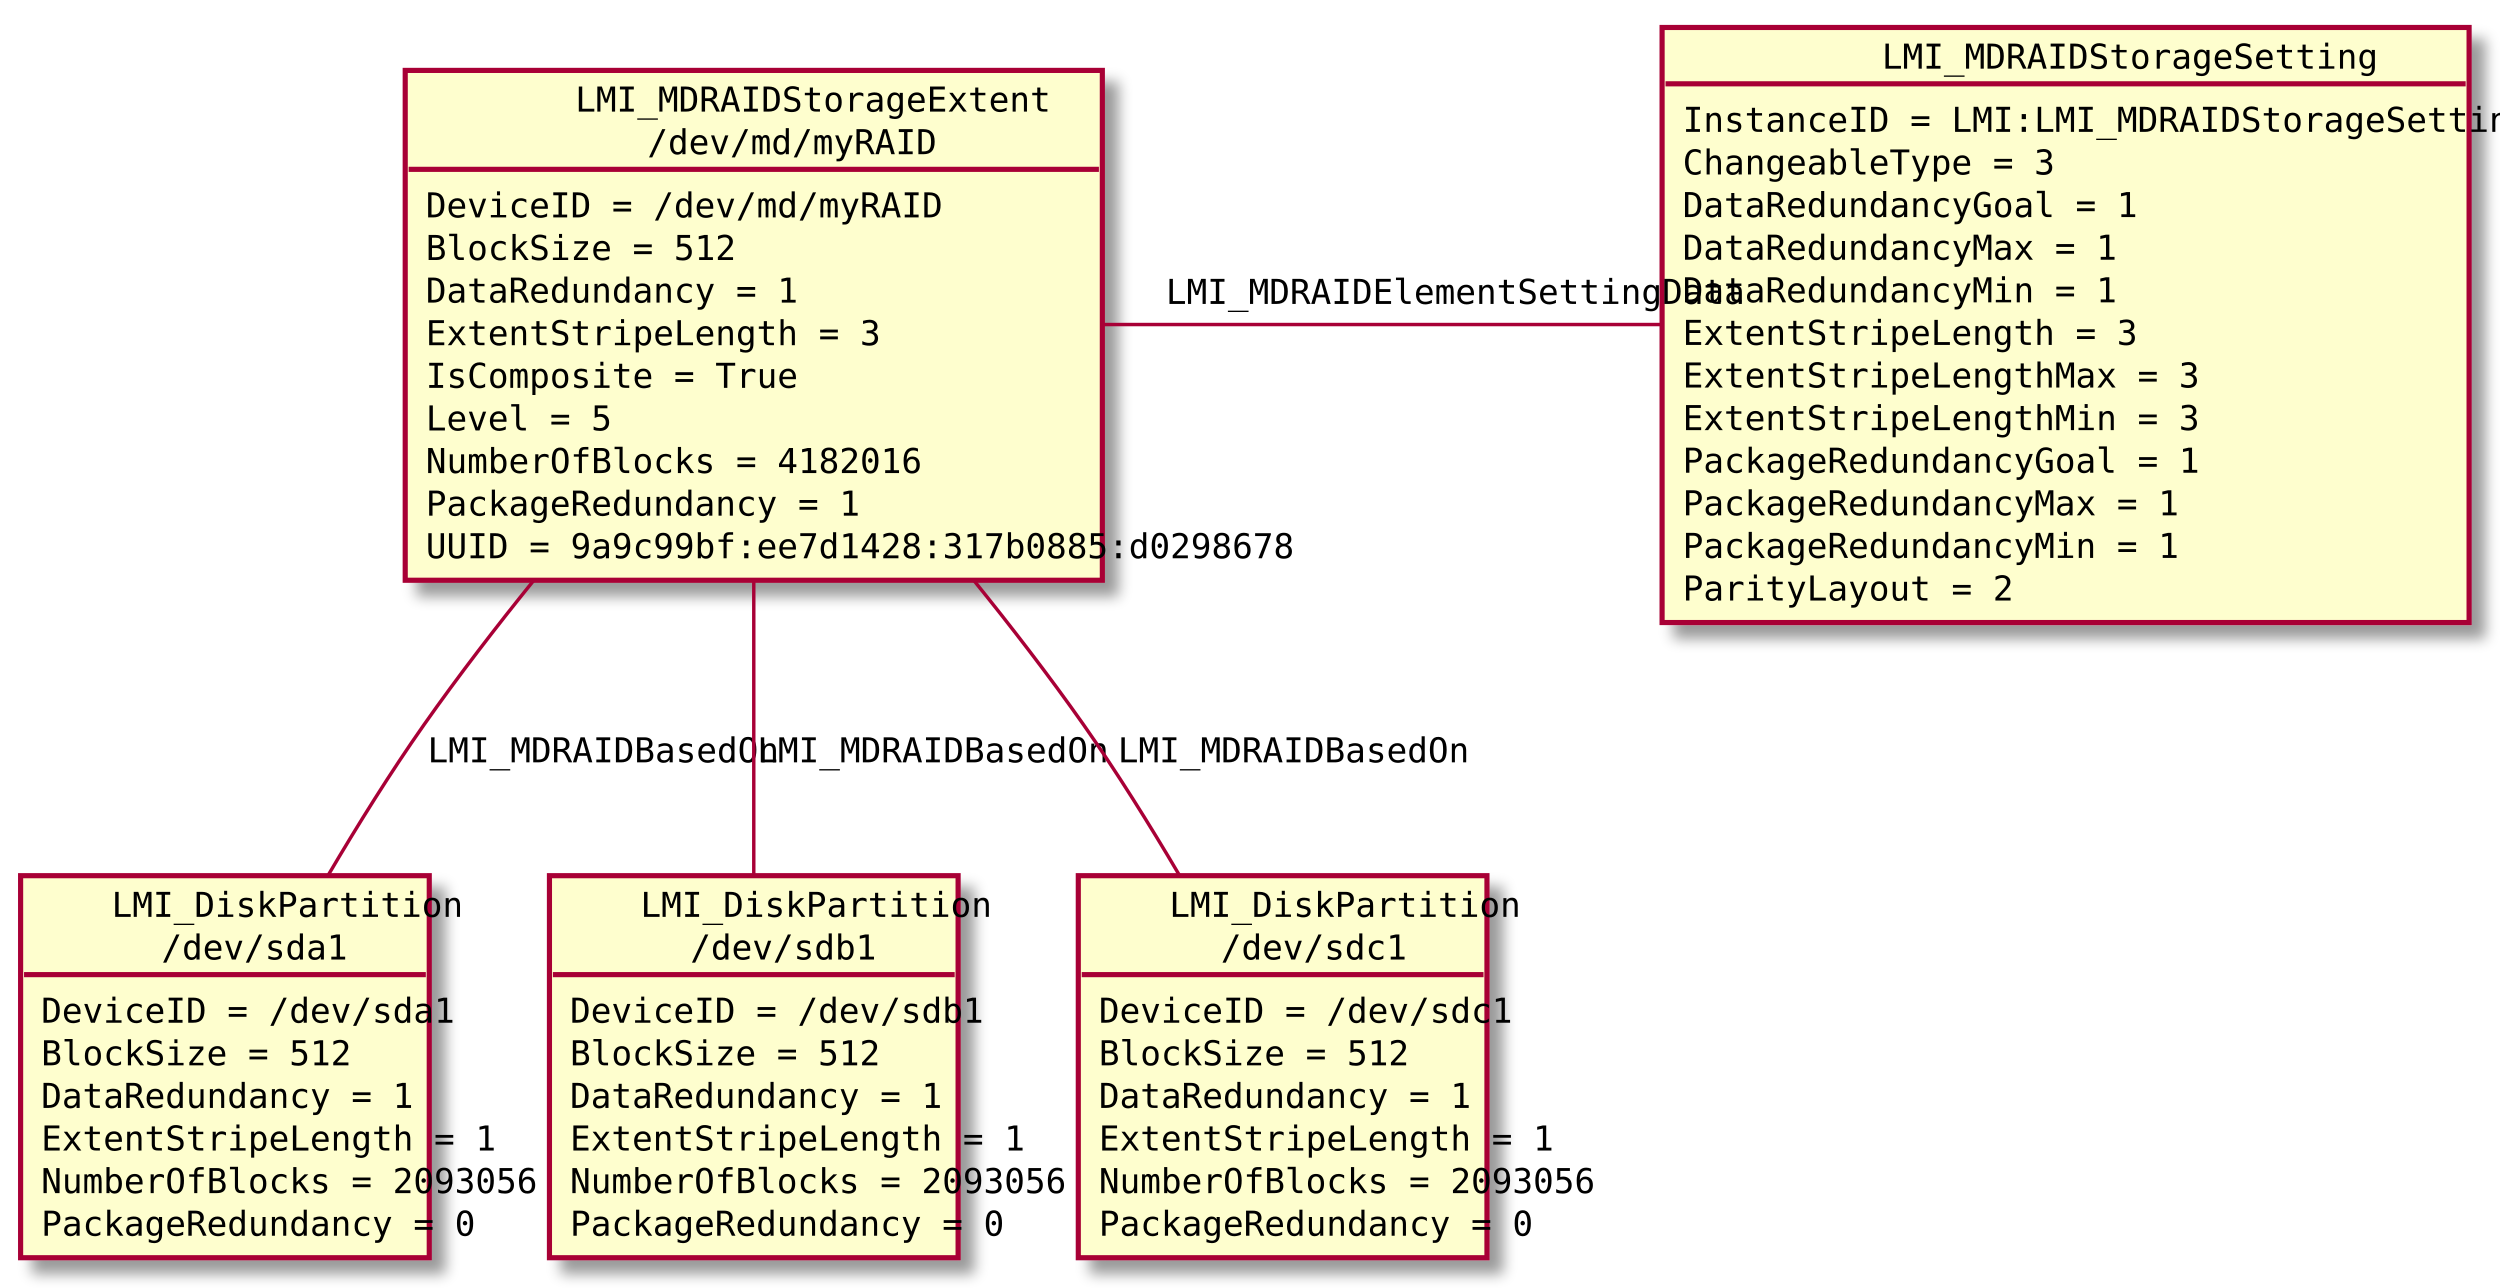
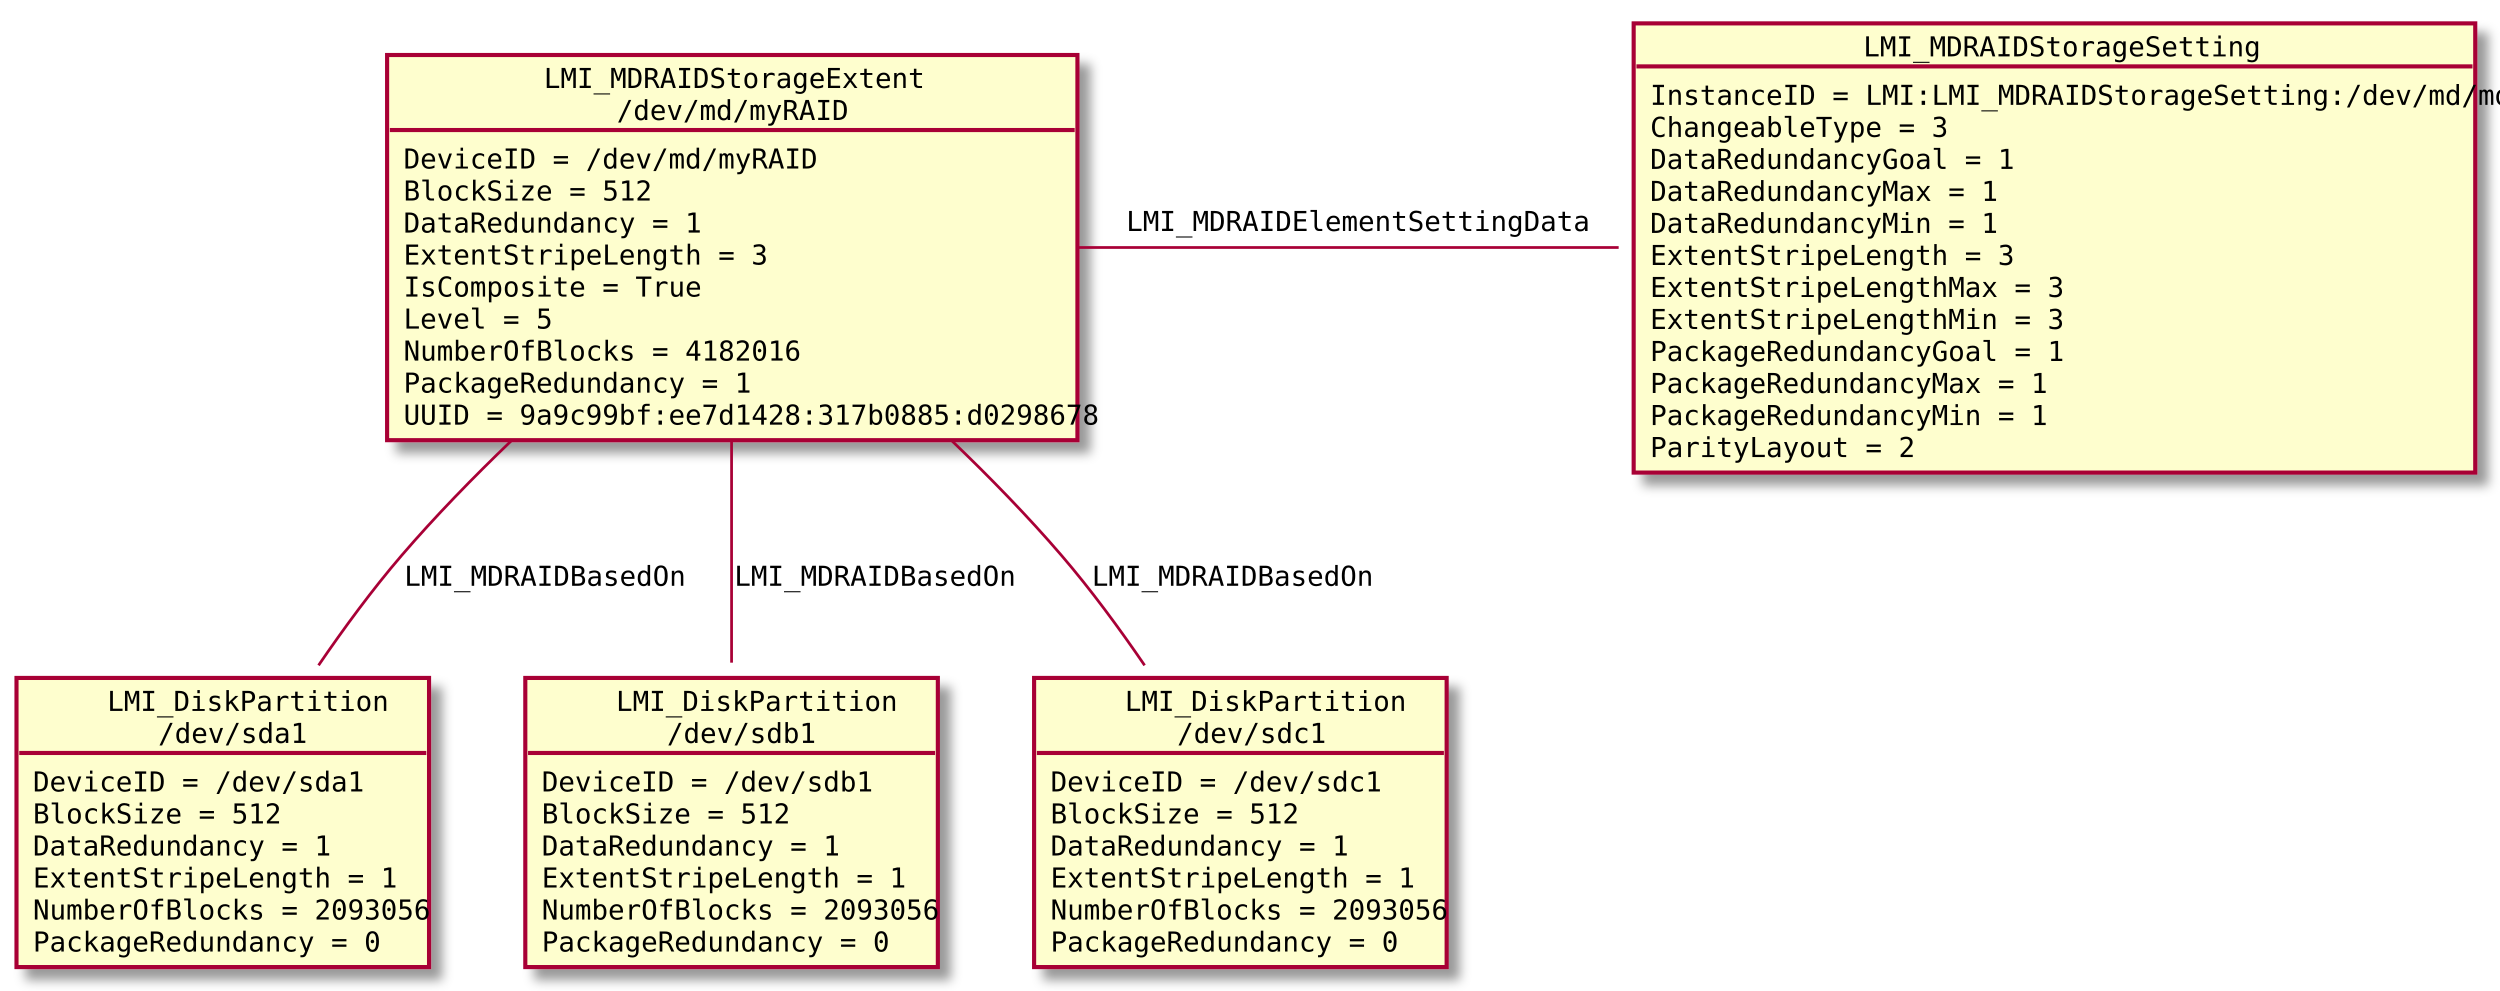
- <svg xmlns="http://www.w3.org/2000/svg" height="375pt" style="width:728px;height:375px;" version="1.1" viewBox="0 0 728 375" width="728pt">
+ <svg xmlns="http://www.w3.org/2000/svg" height="360pt" style="width:909px;height:360px;" version="1.1" viewBox="0 0 909 360" width="909pt">
  <defs>
    <filter height="300%" id="f1" width="300%" x="-1" y="-1">
-       <feGaussianBlur result="blurOut" stdDeviation="2.0" />
+       <feGaussianBlur result="blurOut" stdDeviation="2" />
      <feColorMatrix in="blurOut" result="blurOut2" type="matrix" values="0 0 0 0 0 0 0 0 0 0 0 0 0 0 0 0 0 0 .4 0" />
-       <feOffset dx="4.0" dy="4.0" in="blurOut2" result="blurOut3" />
+       <feOffset dx="4" dy="4" in="blurOut2" result="blurOut3" />
      <feBlend in="SourceGraphic" in2="blurOut3" mode="normal" />
    </filter>
  </defs>
  <g>
-     <rect fill="#FEFECE" filter="url(#f1)" height="111.25" style="stroke: #A80036; stroke-width: 1.5;" width="119" x="6" y="255" />
-     <text fill="#000000" font-family="Monospace" font-size="10" lengthAdjust="spacingAndGlyphs" textLength="66" x="32.5" y="267">LMI_DiskPartition</text>
-     <text fill="#000000" font-family="Monospace" font-size="10" lengthAdjust="spacingAndGlyphs" textLength="37" x="47" y="279.406">/dev/sda1</text>
-     <line style="stroke: #A80036; stroke-width: 1.5;" x1="7" x2="124" y1="283.812" y2="283.812" />
-     <text fill="#000000" font-family="Monospace" font-size="10" lengthAdjust="spacingAndGlyphs" textLength="80" x="12" y="297.812">DeviceID = /dev/sda1</text>
-     <text fill="#000000" font-family="Monospace" font-size="10" lengthAdjust="spacingAndGlyphs" textLength="60" x="12" y="310.219">BlockSize = 512</text>
-     <text fill="#000000" font-family="Monospace" font-size="10" lengthAdjust="spacingAndGlyphs" textLength="81" x="12" y="322.625">DataRedundancy = 1</text>
-     <text fill="#000000" font-family="Monospace" font-size="10" lengthAdjust="spacingAndGlyphs" textLength="86" x="12" y="335.031">ExtentStripeLength = 1</text>
-     <text fill="#000000" font-family="Monospace" font-size="10" lengthAdjust="spacingAndGlyphs" textLength="107" x="12" y="347.438">NumberOfBlocks = 2093056</text>
-     <text fill="#000000" font-family="Monospace" font-size="10" lengthAdjust="spacingAndGlyphs" textLength="96" x="12" y="359.844">PackageRedundancy = 0</text>
-     <rect fill="#FEFECE" filter="url(#f1)" height="111.25" style="stroke: #A80036; stroke-width: 1.5;" width="119" x="160" y="255" />
-     <text fill="#000000" font-family="Monospace" font-size="10" lengthAdjust="spacingAndGlyphs" textLength="66" x="186.5" y="267">LMI_DiskPartition</text>
-     <text fill="#000000" font-family="Monospace" font-size="10" lengthAdjust="spacingAndGlyphs" textLength="37" x="201" y="279.406">/dev/sdb1</text>
-     <line style="stroke: #A80036; stroke-width: 1.5;" x1="161" x2="278" y1="283.812" y2="283.812" />
-     <text fill="#000000" font-family="Monospace" font-size="10" lengthAdjust="spacingAndGlyphs" textLength="80" x="166" y="297.812">DeviceID = /dev/sdb1</text>
-     <text fill="#000000" font-family="Monospace" font-size="10" lengthAdjust="spacingAndGlyphs" textLength="60" x="166" y="310.219">BlockSize = 512</text>
-     <text fill="#000000" font-family="Monospace" font-size="10" lengthAdjust="spacingAndGlyphs" textLength="81" x="166" y="322.625">DataRedundancy = 1</text>
-     <text fill="#000000" font-family="Monospace" font-size="10" lengthAdjust="spacingAndGlyphs" textLength="86" x="166" y="335.031">ExtentStripeLength = 1</text>
-     <text fill="#000000" font-family="Monospace" font-size="10" lengthAdjust="spacingAndGlyphs" textLength="107" x="166" y="347.438">NumberOfBlocks = 2093056</text>
-     <text fill="#000000" font-family="Monospace" font-size="10" lengthAdjust="spacingAndGlyphs" textLength="96" x="166" y="359.844">PackageRedundancy = 0</text>
-     <rect fill="#FEFECE" filter="url(#f1)" height="111.25" style="stroke: #A80036; stroke-width: 1.5;" width="119" x="314" y="255" />
-     <text fill="#000000" font-family="Monospace" font-size="10" lengthAdjust="spacingAndGlyphs" textLength="66" x="340.5" y="267">LMI_DiskPartition</text>
-     <text fill="#000000" font-family="Monospace" font-size="10" lengthAdjust="spacingAndGlyphs" textLength="36" x="355.5" y="279.406">/dev/sdc1</text>
-     <line style="stroke: #A80036; stroke-width: 1.5;" x1="315" x2="432" y1="283.812" y2="283.812" />
-     <text fill="#000000" font-family="Monospace" font-size="10" lengthAdjust="spacingAndGlyphs" textLength="79" x="320" y="297.812">DeviceID = /dev/sdc1</text>
-     <text fill="#000000" font-family="Monospace" font-size="10" lengthAdjust="spacingAndGlyphs" textLength="60" x="320" y="310.219">BlockSize = 512</text>
-     <text fill="#000000" font-family="Monospace" font-size="10" lengthAdjust="spacingAndGlyphs" textLength="81" x="320" y="322.625">DataRedundancy = 1</text>
-     <text fill="#000000" font-family="Monospace" font-size="10" lengthAdjust="spacingAndGlyphs" textLength="86" x="320" y="335.031">ExtentStripeLength = 1</text>
-     <text fill="#000000" font-family="Monospace" font-size="10" lengthAdjust="spacingAndGlyphs" textLength="107" x="320" y="347.438">NumberOfBlocks = 2093056</text>
-     <text fill="#000000" font-family="Monospace" font-size="10" lengthAdjust="spacingAndGlyphs" textLength="96" x="320" y="359.844">PackageRedundancy = 0</text>
-     <rect fill="#FEFECE" filter="url(#f1)" height="148.469" style="stroke: #A80036; stroke-width: 1.5;" width="203" x="118" y="20.5" />
-     <text fill="#000000" font-family="Monospace" font-size="10" lengthAdjust="spacingAndGlyphs" textLength="104" x="167.5" y="32.5">LMI_MDRAIDStorageExtent</text>
-     <text fill="#000000" font-family="Monospace" font-size="10" lengthAdjust="spacingAndGlyphs" textLength="62" x="188.5" y="44.906">/dev/md/myRAID</text>
-     <line style="stroke: #A80036; stroke-width: 1.5;" x1="119" x2="320" y1="49.312" y2="49.312" />
-     <text fill="#000000" font-family="Monospace" font-size="10" lengthAdjust="spacingAndGlyphs" textLength="105" x="124" y="63.312">DeviceID = /dev/md/myRAID</text>
-     <text fill="#000000" font-family="Monospace" font-size="10" lengthAdjust="spacingAndGlyphs" textLength="60" x="124" y="75.719">BlockSize = 512</text>
-     <text fill="#000000" font-family="Monospace" font-size="10" lengthAdjust="spacingAndGlyphs" textLength="81" x="124" y="88.125">DataRedundancy = 1</text>
-     <text fill="#000000" font-family="Monospace" font-size="10" lengthAdjust="spacingAndGlyphs" textLength="86" x="124" y="100.531">ExtentStripeLength = 3</text>
-     <text fill="#000000" font-family="Monospace" font-size="10" lengthAdjust="spacingAndGlyphs" textLength="74" x="124" y="112.938">IsComposite = True</text>
-     <text fill="#000000" font-family="Monospace" font-size="10" lengthAdjust="spacingAndGlyphs" textLength="35" x="124" y="125.344">Level = 5</text>
-     <text fill="#000000" font-family="Monospace" font-size="10" lengthAdjust="spacingAndGlyphs" textLength="107" x="124" y="137.75">NumberOfBlocks = 4182016</text>
-     <text fill="#000000" font-family="Monospace" font-size="10" lengthAdjust="spacingAndGlyphs" textLength="96" x="124" y="150.156">PackageRedundancy = 1</text>
-     <text fill="#000000" font-family="Monospace" font-size="10" lengthAdjust="spacingAndGlyphs" textLength="191" x="124" y="162.562">UUID = 9a9c99bf:ee7d1428:317b0885:d0298678</text>
-     <rect fill="#FEFECE" filter="url(#f1)" height="173.281" style="stroke: #A80036; stroke-width: 1.5;" width="235" x="484" y="8" />
-     <text fill="#000000" font-family="Monospace" font-size="10" lengthAdjust="spacingAndGlyphs" textLength="107" x="548" y="20">LMI_MDRAIDStorageSetting</text>
-     <line style="stroke: #A80036; stroke-width: 1.5;" x1="485" x2="718" y1="24.406" y2="24.406" />
-     <text fill="#000000" font-family="Monospace" font-size="10" lengthAdjust="spacingAndGlyphs" textLength="223" x="490" y="38.406">InstanceID = LMI:LMI_MDRAIDStorageSetting:/dev/md/md0</text>
-     <text fill="#000000" font-family="Monospace" font-size="10" lengthAdjust="spacingAndGlyphs" textLength="81" x="490" y="50.812">ChangeableType = 3</text>
-     <text fill="#000000" font-family="Monospace" font-size="10" lengthAdjust="spacingAndGlyphs" textLength="99" x="490" y="63.219">DataRedundancyGoal = 1</text>
-     <text fill="#000000" font-family="Monospace" font-size="10" lengthAdjust="spacingAndGlyphs" textLength="97" x="490" y="75.625">DataRedundancyMax = 1</text>
-     <text fill="#000000" font-family="Monospace" font-size="10" lengthAdjust="spacingAndGlyphs" textLength="95" x="490" y="88.031">DataRedundancyMin = 1</text>
-     <text fill="#000000" font-family="Monospace" font-size="10" lengthAdjust="spacingAndGlyphs" textLength="86" x="490" y="100.438">ExtentStripeLength = 3</text>
-     <text fill="#000000" font-family="Monospace" font-size="10" lengthAdjust="spacingAndGlyphs" textLength="102" x="490" y="112.844">ExtentStripeLengthMax = 3</text>
-     <text fill="#000000" font-family="Monospace" font-size="10" lengthAdjust="spacingAndGlyphs" textLength="100" x="490" y="125.25">ExtentStripeLengthMin = 3</text>
-     <text fill="#000000" font-family="Monospace" font-size="10" lengthAdjust="spacingAndGlyphs" textLength="114" x="490" y="137.656">PackageRedundancyGoal = 1</text>
-     <text fill="#000000" font-family="Monospace" font-size="10" lengthAdjust="spacingAndGlyphs" textLength="112" x="490" y="150.062">PackageRedundancyMax = 1</text>
-     <text fill="#000000" font-family="Monospace" font-size="10" lengthAdjust="spacingAndGlyphs" textLength="110" x="490" y="162.469">PackageRedundancyMin = 1</text>
-     <text fill="#000000" font-family="Monospace" font-size="10" lengthAdjust="spacingAndGlyphs" textLength="61" x="490" y="174.875">ParityLayout = 2</text>
-     <path d="M155.709,168.664 C144.573,182.427 133.398,196.922 123.5,211 C113.798,224.799 104.144,240.294 95.577,254.837 " fill="none" style="stroke: #A80036; stroke-width: 1.0;" />
-     <text fill="#000000" font-family="Monospace" font-size="10" lengthAdjust="spacingAndGlyphs" textLength="86" x="124.5" y="222">LMI_MDRAIDBasedOn</text>
-     <path d="M219.5,168.548 C219.5,196.76 219.5,228.486 219.5,254.684 " fill="none" style="stroke: #A80036; stroke-width: 1.0;" />
-     <text fill="#000000" font-family="Monospace" font-size="10" lengthAdjust="spacingAndGlyphs" textLength="86" x="220.5" y="222">LMI_MDRAIDBasedOn</text>
-     <path d="M283.291,168.664 C294.427,182.427 305.602,196.922 315.5,211 C325.202,224.799 334.856,240.294 343.423,254.837 " fill="none" style="stroke: #A80036; stroke-width: 1.0;" />
-     <text fill="#000000" font-family="Monospace" font-size="10" lengthAdjust="spacingAndGlyphs" textLength="86" x="325.5" y="222">LMI_MDRAIDBasedOn</text>
-     <path d="M321.117,94.5 C371.179,94.5 431.82,94.5 483.882,94.5 " fill="none" style="stroke: #A80036; stroke-width: 1.0;" />
-     <text fill="#000000" font-family="Monospace" font-size="10" lengthAdjust="spacingAndGlyphs" textLength="126" x="339.5" y="88.5">LMI_MDRAIDElementSettingData</text>
+     <rect fill="#FEFECE" filter="url(#f1)" height="105.125" style="stroke: #A80036; stroke-width: 1.5;" width="150" x="6" y="246.5" />
+     <text fill="#000000" font-family="Monospace" font-size="10" lengthAdjust="spacingAndGlyphs" textLength="84" x="39" y="258.5">LMI_DiskPartition</text>
+     <text fill="#000000" font-family="Monospace" font-size="10" lengthAdjust="spacingAndGlyphs" textLength="47" x="57.5" y="270.141">/dev/sda1</text>
+     <line style="stroke: #A80036; stroke-width: 1.5;" x1="7" x2="155" y1="273.781" y2="273.781" />
+     <text fill="#000000" font-family="Monospace" font-size="10" lengthAdjust="spacingAndGlyphs" textLength="105" x="12" y="287.781">DeviceID = /dev/sda1</text>
+     <text fill="#000000" font-family="Monospace" font-size="10" lengthAdjust="spacingAndGlyphs" textLength="77" x="12" y="299.422">BlockSize = 512</text>
+     <text fill="#000000" font-family="Monospace" font-size="10" lengthAdjust="spacingAndGlyphs" textLength="104" x="12" y="311.062">DataRedundancy = 1</text>
+     <text fill="#000000" font-family="Monospace" font-size="10" lengthAdjust="spacingAndGlyphs" textLength="116" x="12" y="322.703">ExtentStripeLength = 1</text>
+     <text fill="#000000" font-family="Monospace" font-size="10" lengthAdjust="spacingAndGlyphs" textLength="138" x="12" y="334.344">NumberOfBlocks = 2093056</text>
+     <text fill="#000000" font-family="Monospace" font-size="10" lengthAdjust="spacingAndGlyphs" textLength="121" x="12" y="345.984">PackageRedundancy = 0</text>
+     <rect fill="#FEFECE" filter="url(#f1)" height="105.125" style="stroke: #A80036; stroke-width: 1.5;" width="150" x="191" y="246.5" />
+     <text fill="#000000" font-family="Monospace" font-size="10" lengthAdjust="spacingAndGlyphs" textLength="84" x="224" y="258.5">LMI_DiskPartition</text>
+     <text fill="#000000" font-family="Monospace" font-size="10" lengthAdjust="spacingAndGlyphs" textLength="47" x="242.5" y="270.141">/dev/sdb1</text>
+     <line style="stroke: #A80036; stroke-width: 1.5;" x1="192" x2="340" y1="273.781" y2="273.781" />
+     <text fill="#000000" font-family="Monospace" font-size="10" lengthAdjust="spacingAndGlyphs" textLength="105" x="197" y="287.781">DeviceID = /dev/sdb1</text>
+     <text fill="#000000" font-family="Monospace" font-size="10" lengthAdjust="spacingAndGlyphs" textLength="77" x="197" y="299.422">BlockSize = 512</text>
+     <text fill="#000000" font-family="Monospace" font-size="10" lengthAdjust="spacingAndGlyphs" textLength="104" x="197" y="311.062">DataRedundancy = 1</text>
+     <text fill="#000000" font-family="Monospace" font-size="10" lengthAdjust="spacingAndGlyphs" textLength="116" x="197" y="322.703">ExtentStripeLength = 1</text>
+     <text fill="#000000" font-family="Monospace" font-size="10" lengthAdjust="spacingAndGlyphs" textLength="138" x="197" y="334.344">NumberOfBlocks = 2093056</text>
+     <text fill="#000000" font-family="Monospace" font-size="10" lengthAdjust="spacingAndGlyphs" textLength="121" x="197" y="345.984">PackageRedundancy = 0</text>
+     <rect fill="#FEFECE" filter="url(#f1)" height="105.125" style="stroke: #A80036; stroke-width: 1.5;" width="150" x="376" y="246.5" />
+     <text fill="#000000" font-family="Monospace" font-size="10" lengthAdjust="spacingAndGlyphs" textLength="84" x="409" y="258.5">LMI_DiskPartition</text>
+     <text fill="#000000" font-family="Monospace" font-size="10" lengthAdjust="spacingAndGlyphs" textLength="46" x="428" y="270.141">/dev/sdc1</text>
+     <line style="stroke: #A80036; stroke-width: 1.5;" x1="377" x2="525" y1="273.781" y2="273.781" />
+     <text fill="#000000" font-family="Monospace" font-size="10" lengthAdjust="spacingAndGlyphs" textLength="104" x="382" y="287.781">DeviceID = /dev/sdc1</text>
+     <text fill="#000000" font-family="Monospace" font-size="10" lengthAdjust="spacingAndGlyphs" textLength="77" x="382" y="299.422">BlockSize = 512</text>
+     <text fill="#000000" font-family="Monospace" font-size="10" lengthAdjust="spacingAndGlyphs" textLength="104" x="382" y="311.062">DataRedundancy = 1</text>
+     <text fill="#000000" font-family="Monospace" font-size="10" lengthAdjust="spacingAndGlyphs" textLength="116" x="382" y="322.703">ExtentStripeLength = 1</text>
+     <text fill="#000000" font-family="Monospace" font-size="10" lengthAdjust="spacingAndGlyphs" textLength="138" x="382" y="334.344">NumberOfBlocks = 2093056</text>
+     <text fill="#000000" font-family="Monospace" font-size="10" lengthAdjust="spacingAndGlyphs" textLength="121" x="382" y="345.984">PackageRedundancy = 0</text>
+     <rect fill="#FEFECE" filter="url(#f1)" height="140.047" style="stroke: #A80036; stroke-width: 1.5;" width="251" x="140.75" y="20" />
+     <text fill="#000000" font-family="Monospace" font-size="10" lengthAdjust="spacingAndGlyphs" textLength="137" x="197.75" y="32">LMI_MDRAIDStorageExtent</text>
+     <text fill="#000000" font-family="Monospace" font-size="10" lengthAdjust="spacingAndGlyphs" textLength="84" x="224.25" y="43.641">/dev/md/myRAID</text>
+     <line style="stroke: #A80036; stroke-width: 1.5;" x1="141.75" x2="390.75" y1="47.281" y2="47.281" />
+     <text fill="#000000" font-family="Monospace" font-size="10" lengthAdjust="spacingAndGlyphs" textLength="142" x="146.75" y="61.281">DeviceID = /dev/md/myRAID</text>
+     <text fill="#000000" font-family="Monospace" font-size="10" lengthAdjust="spacingAndGlyphs" textLength="77" x="146.75" y="72.922">BlockSize = 512</text>
+     <text fill="#000000" font-family="Monospace" font-size="10" lengthAdjust="spacingAndGlyphs" textLength="104" x="146.75" y="84.562">DataRedundancy = 1</text>
+     <text fill="#000000" font-family="Monospace" font-size="10" lengthAdjust="spacingAndGlyphs" textLength="116" x="146.75" y="96.203">ExtentStripeLength = 3</text>
+     <text fill="#000000" font-family="Monospace" font-size="10" lengthAdjust="spacingAndGlyphs" textLength="96" x="146.75" y="107.844">IsComposite = True</text>
+     <text fill="#000000" font-family="Monospace" font-size="10" lengthAdjust="spacingAndGlyphs" textLength="46" x="146.75" y="119.484">Level = 5</text>
+     <text fill="#000000" font-family="Monospace" font-size="10" lengthAdjust="spacingAndGlyphs" textLength="138" x="146.75" y="131.125">NumberOfBlocks = 4182016</text>
+     <text fill="#000000" font-family="Monospace" font-size="10" lengthAdjust="spacingAndGlyphs" textLength="121" x="146.75" y="142.766">PackageRedundancy = 1</text>
+     <text fill="#000000" font-family="Monospace" font-size="10" lengthAdjust="spacingAndGlyphs" textLength="239" x="146.75" y="154.406">UUID = 9a9c99bf:ee7d1428:317b0885:d0298678</text>
+     <rect fill="#FEFECE" filter="url(#f1)" height="163.328" style="stroke: #A80036; stroke-width: 1.5;" width="306" x="594" y="8.5" />
+     <text fill="#000000" font-family="Monospace" font-size="10" lengthAdjust="spacingAndGlyphs" textLength="139" x="677.5" y="20.5">LMI_MDRAIDStorageSetting</text>
+     <line style="stroke: #A80036; stroke-width: 1.5;" x1="595" x2="899" y1="24.141" y2="24.141" />
+     <text fill="#000000" font-family="Monospace" font-size="10" lengthAdjust="spacingAndGlyphs" textLength="294" x="600" y="38.141">InstanceID = LMI:LMI_MDRAIDStorageSetting:/dev/md/md0</text>
+     <text fill="#000000" font-family="Monospace" font-size="10" lengthAdjust="spacingAndGlyphs" textLength="101" x="600" y="49.781">ChangeableType = 3</text>
+     <text fill="#000000" font-family="Monospace" font-size="10" lengthAdjust="spacingAndGlyphs" textLength="126" x="600" y="61.422">DataRedundancyGoal = 1</text>
+     <text fill="#000000" font-family="Monospace" font-size="10" lengthAdjust="spacingAndGlyphs" textLength="125" x="600" y="73.062">DataRedundancyMax = 1</text>
+     <text fill="#000000" font-family="Monospace" font-size="10" lengthAdjust="spacingAndGlyphs" textLength="121" x="600" y="84.703">DataRedundancyMin = 1</text>
+     <text fill="#000000" font-family="Monospace" font-size="10" lengthAdjust="spacingAndGlyphs" textLength="116" x="600" y="96.344">ExtentStripeLength = 3</text>
+     <text fill="#000000" font-family="Monospace" font-size="10" lengthAdjust="spacingAndGlyphs" textLength="137" x="600" y="107.984">ExtentStripeLengthMax = 3</text>
+     <text fill="#000000" font-family="Monospace" font-size="10" lengthAdjust="spacingAndGlyphs" textLength="133" x="600" y="119.625">ExtentStripeLengthMin = 3</text>
+     <text fill="#000000" font-family="Monospace" font-size="10" lengthAdjust="spacingAndGlyphs" textLength="143" x="600" y="131.266">PackageRedundancyGoal = 1</text>
+     <text fill="#000000" font-family="Monospace" font-size="10" lengthAdjust="spacingAndGlyphs" textLength="142" x="600" y="142.906">PackageRedundancyMax = 1</text>
+     <text fill="#000000" font-family="Monospace" font-size="10" lengthAdjust="spacingAndGlyphs" textLength="138" x="600" y="154.547">PackageRedundancyMin = 1</text>
+     <text fill="#000000" font-family="Monospace" font-size="10" lengthAdjust="spacingAndGlyphs" textLength="83" x="600" y="166.188">ParityLayout = 2</text>
+     <path d="M185.986,160.193 C172.094,173.533 158.206,187.793 146,202 C135.421,214.314 125.056,228.398 115.82,241.914 " fill="none" style="stroke: #A80036; stroke-width: 1.0;" />
+     <text fill="#000000" font-family="Monospace" font-size="10" lengthAdjust="spacingAndGlyphs" textLength="109" x="147" y="213">LMI_MDRAIDBasedOn</text>
+     <path d="M266,160.216 C266,186.441 266,215.976 266,240.956 " fill="none" style="stroke: #A80036; stroke-width: 1.0;" />
+     <text fill="#000000" font-family="Monospace" font-size="10" lengthAdjust="spacingAndGlyphs" textLength="109" x="267" y="213">LMI_MDRAIDBasedOn</text>
+     <path d="M346.014,160.193 C359.906,173.533 373.794,187.793 386,202 C396.579,214.314 406.944,228.398 416.18,241.914 " fill="none" style="stroke: #A80036; stroke-width: 1.0;" />
+     <text fill="#000000" font-family="Monospace" font-size="10" lengthAdjust="spacingAndGlyphs" textLength="109" x="397" y="213">LMI_MDRAIDBasedOn</text>
+     <path d="M391.435,90 C451.675,90 524.517,90 588.544,90 " fill="none" style="stroke: #A80036; stroke-width: 1.0;" />
+     <text fill="#000000" font-family="Monospace" font-size="10" lengthAdjust="spacingAndGlyphs" textLength="165" x="409.5" y="84">LMI_MDRAIDElementSettingData</text>
  </g>
</svg>
